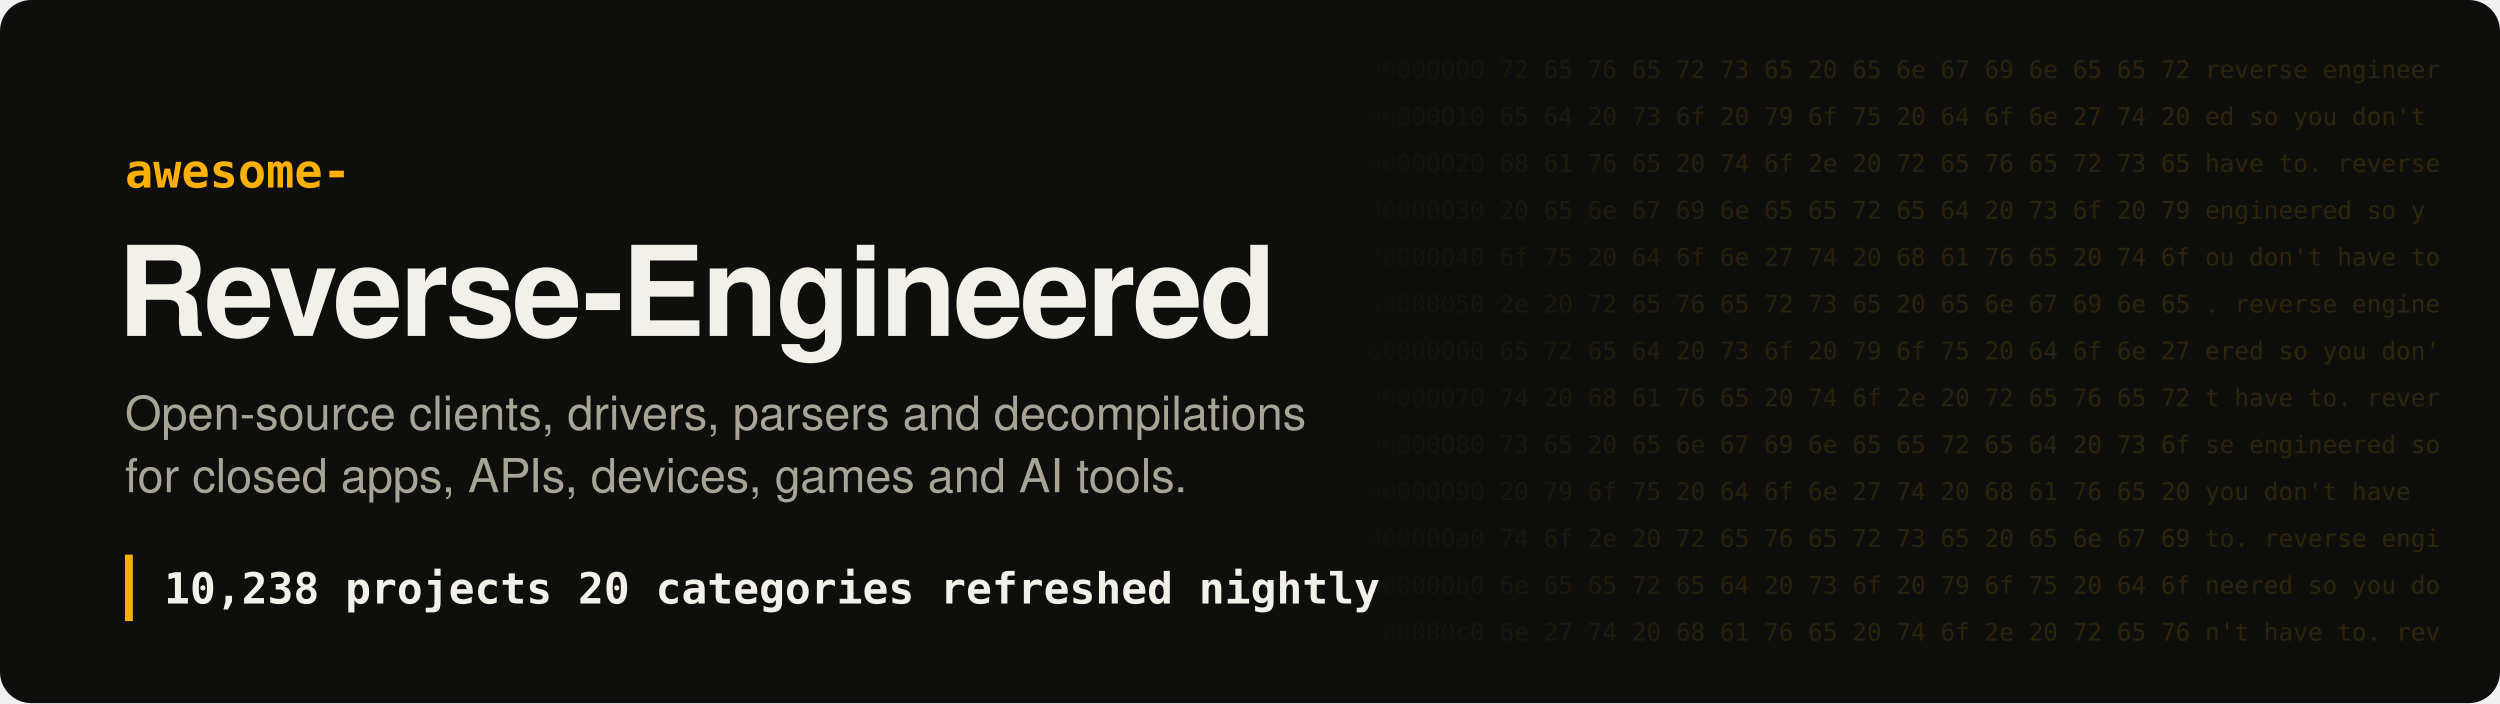
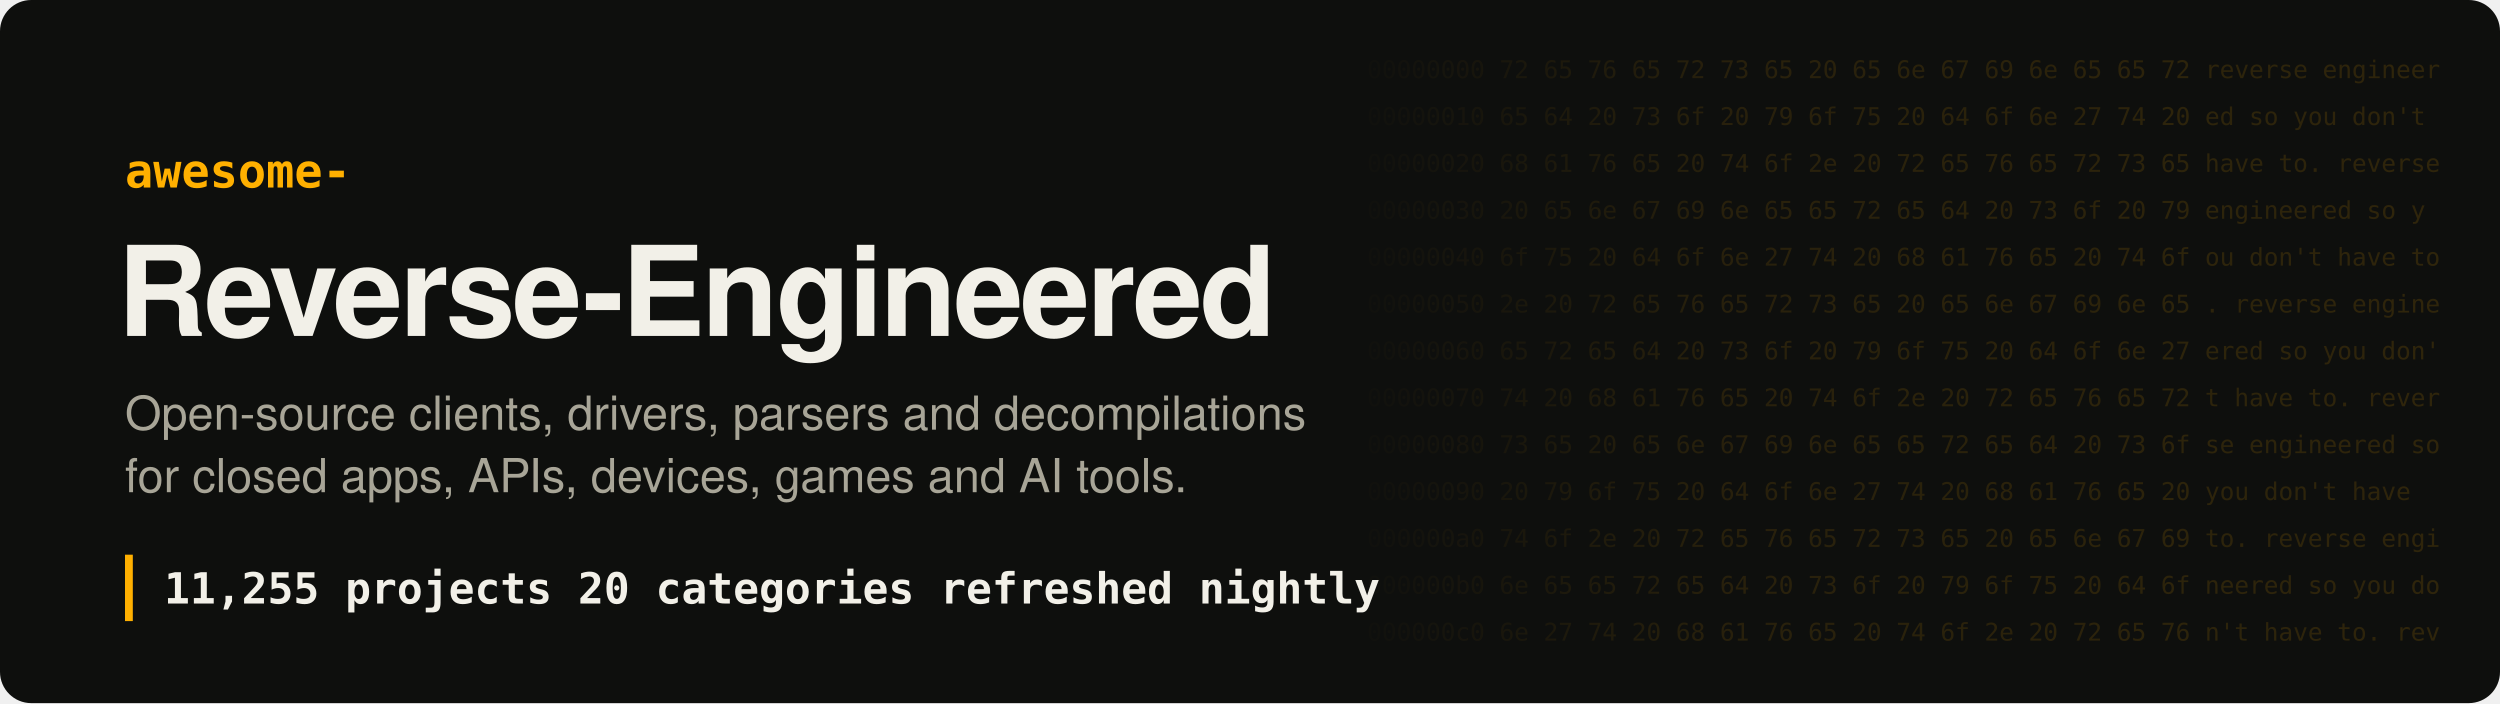
- <svg xmlns="http://www.w3.org/2000/svg" width="1280" height="360" viewBox="0 0 1280 360" role="img" aria-label="Awesome Reverse-Engineered: 10,238 projects">
+ <svg xmlns="http://www.w3.org/2000/svg" width="1280" height="360" viewBox="0 0 1280 360" role="img" aria-label="Awesome Reverse-Engineered: 11,255 projects">
  <style>
.hex{font:12.5px ui-monospace, SFMono-Regular, Menlo, Consolas, monospace;fill:#ffb000;white-space:pre}
.t{font:700 64px -apple-system, BlinkMacSystemFont, 'Segoe UI', Helvetica, Arial, sans-serif;fill:#f2f0e8;letter-spacing:-1.5px}
.k{font:600 24px ui-monospace, SFMono-Regular, Menlo, Consolas, monospace;fill:#ffb000}
.s{font:400 24px -apple-system, BlinkMacSystemFont, 'Segoe UI', Helvetica, Arial, sans-serif;fill:#a8a597}
.n{font:600 22px ui-monospace, SFMono-Regular, Menlo, Consolas, monospace;fill:#f2f0e8;white-space:pre}
</style>
  <defs>
    <linearGradient id="fade" x1="0" x2="1">
      <stop offset="0" stop-color="#ffb000" stop-opacity="0" />
      <stop offset=".35" stop-color="#ffb000" stop-opacity=".16" />
      <stop offset="1" stop-color="#ffb000" stop-opacity=".2" />
    </linearGradient>
    <mask id="m">
      <rect x="680" width="600" height="360" fill="url(#fade)" />
    </mask>
  </defs>
  <rect width="1280" height="360" rx="16" fill="#0e0f0d" />
  <g mask="url(#m)" style="filter:none">
    <text x="700" y="40" class="hex" fill="#fff">00000000  72 65 76 65 72 73 65 20 65 6e 67 69 6e 65 65 72  reverse engineer</text>
    <text x="700" y="64" class="hex" fill="#fff">00000010  65 64 20 73 6f 20 79 6f 75 20 64 6f 6e 27 74 20  ed so you don't </text>
    <text x="700" y="88" class="hex" fill="#fff">00000020  68 61 76 65 20 74 6f 2e 20 72 65 76 65 72 73 65  have to. reverse</text>
    <text x="700" y="112" class="hex" fill="#fff">00000030  20 65 6e 67 69 6e 65 65 72 65 64 20 73 6f 20 79   engineered so y</text>
    <text x="700" y="136" class="hex" fill="#fff">00000040  6f 75 20 64 6f 6e 27 74 20 68 61 76 65 20 74 6f  ou don't have to</text>
    <text x="700" y="160" class="hex" fill="#fff">00000050  2e 20 72 65 76 65 72 73 65 20 65 6e 67 69 6e 65  . reverse engine</text>
    <text x="700" y="184" class="hex" fill="#fff">00000060  65 72 65 64 20 73 6f 20 79 6f 75 20 64 6f 6e 27  ered so you don'</text>
    <text x="700" y="208" class="hex" fill="#fff">00000070  74 20 68 61 76 65 20 74 6f 2e 20 72 65 76 65 72  t have to. rever</text>
    <text x="700" y="232" class="hex" fill="#fff">00000080  73 65 20 65 6e 67 69 6e 65 65 72 65 64 20 73 6f  se engineered so</text>
    <text x="700" y="256" class="hex" fill="#fff">00000090  20 79 6f 75 20 64 6f 6e 27 74 20 68 61 76 65 20   you don't have </text>
    <text x="700" y="280" class="hex" fill="#fff">000000a0  74 6f 2e 20 72 65 76 65 72 73 65 20 65 6e 67 69  to. reverse engi</text>
    <text x="700" y="304" class="hex" fill="#fff">000000b0  6e 65 65 72 65 64 20 73 6f 20 79 6f 75 20 64 6f  neered so you do</text>
    <text x="700" y="328" class="hex" fill="#fff">000000c0  6e 27 74 20 68 61 76 65 20 74 6f 2e 20 72 65 76  n't have to. rev</text>
  </g>
  <text x="64" y="96" class="k">awesome-</text>
  <text x="60" y="172" class="t">Reverse-Engineered</text>
  <text x="64" y="220" class="s">Open-source clients, drivers, parsers and decompilations</text>
  <text x="64" y="252" class="s">for closed apps, APIs, devices, games and AI tools.</text>
  <rect x="64" y="284" width="4" height="34" fill="#ffb000" />
-   <text x="84" y="309" class="n">10,238 projects   20 categories   refreshed nightly</text>
+   <text x="84" y="309" class="n">11,255 projects   20 categories   refreshed nightly</text>
</svg>
